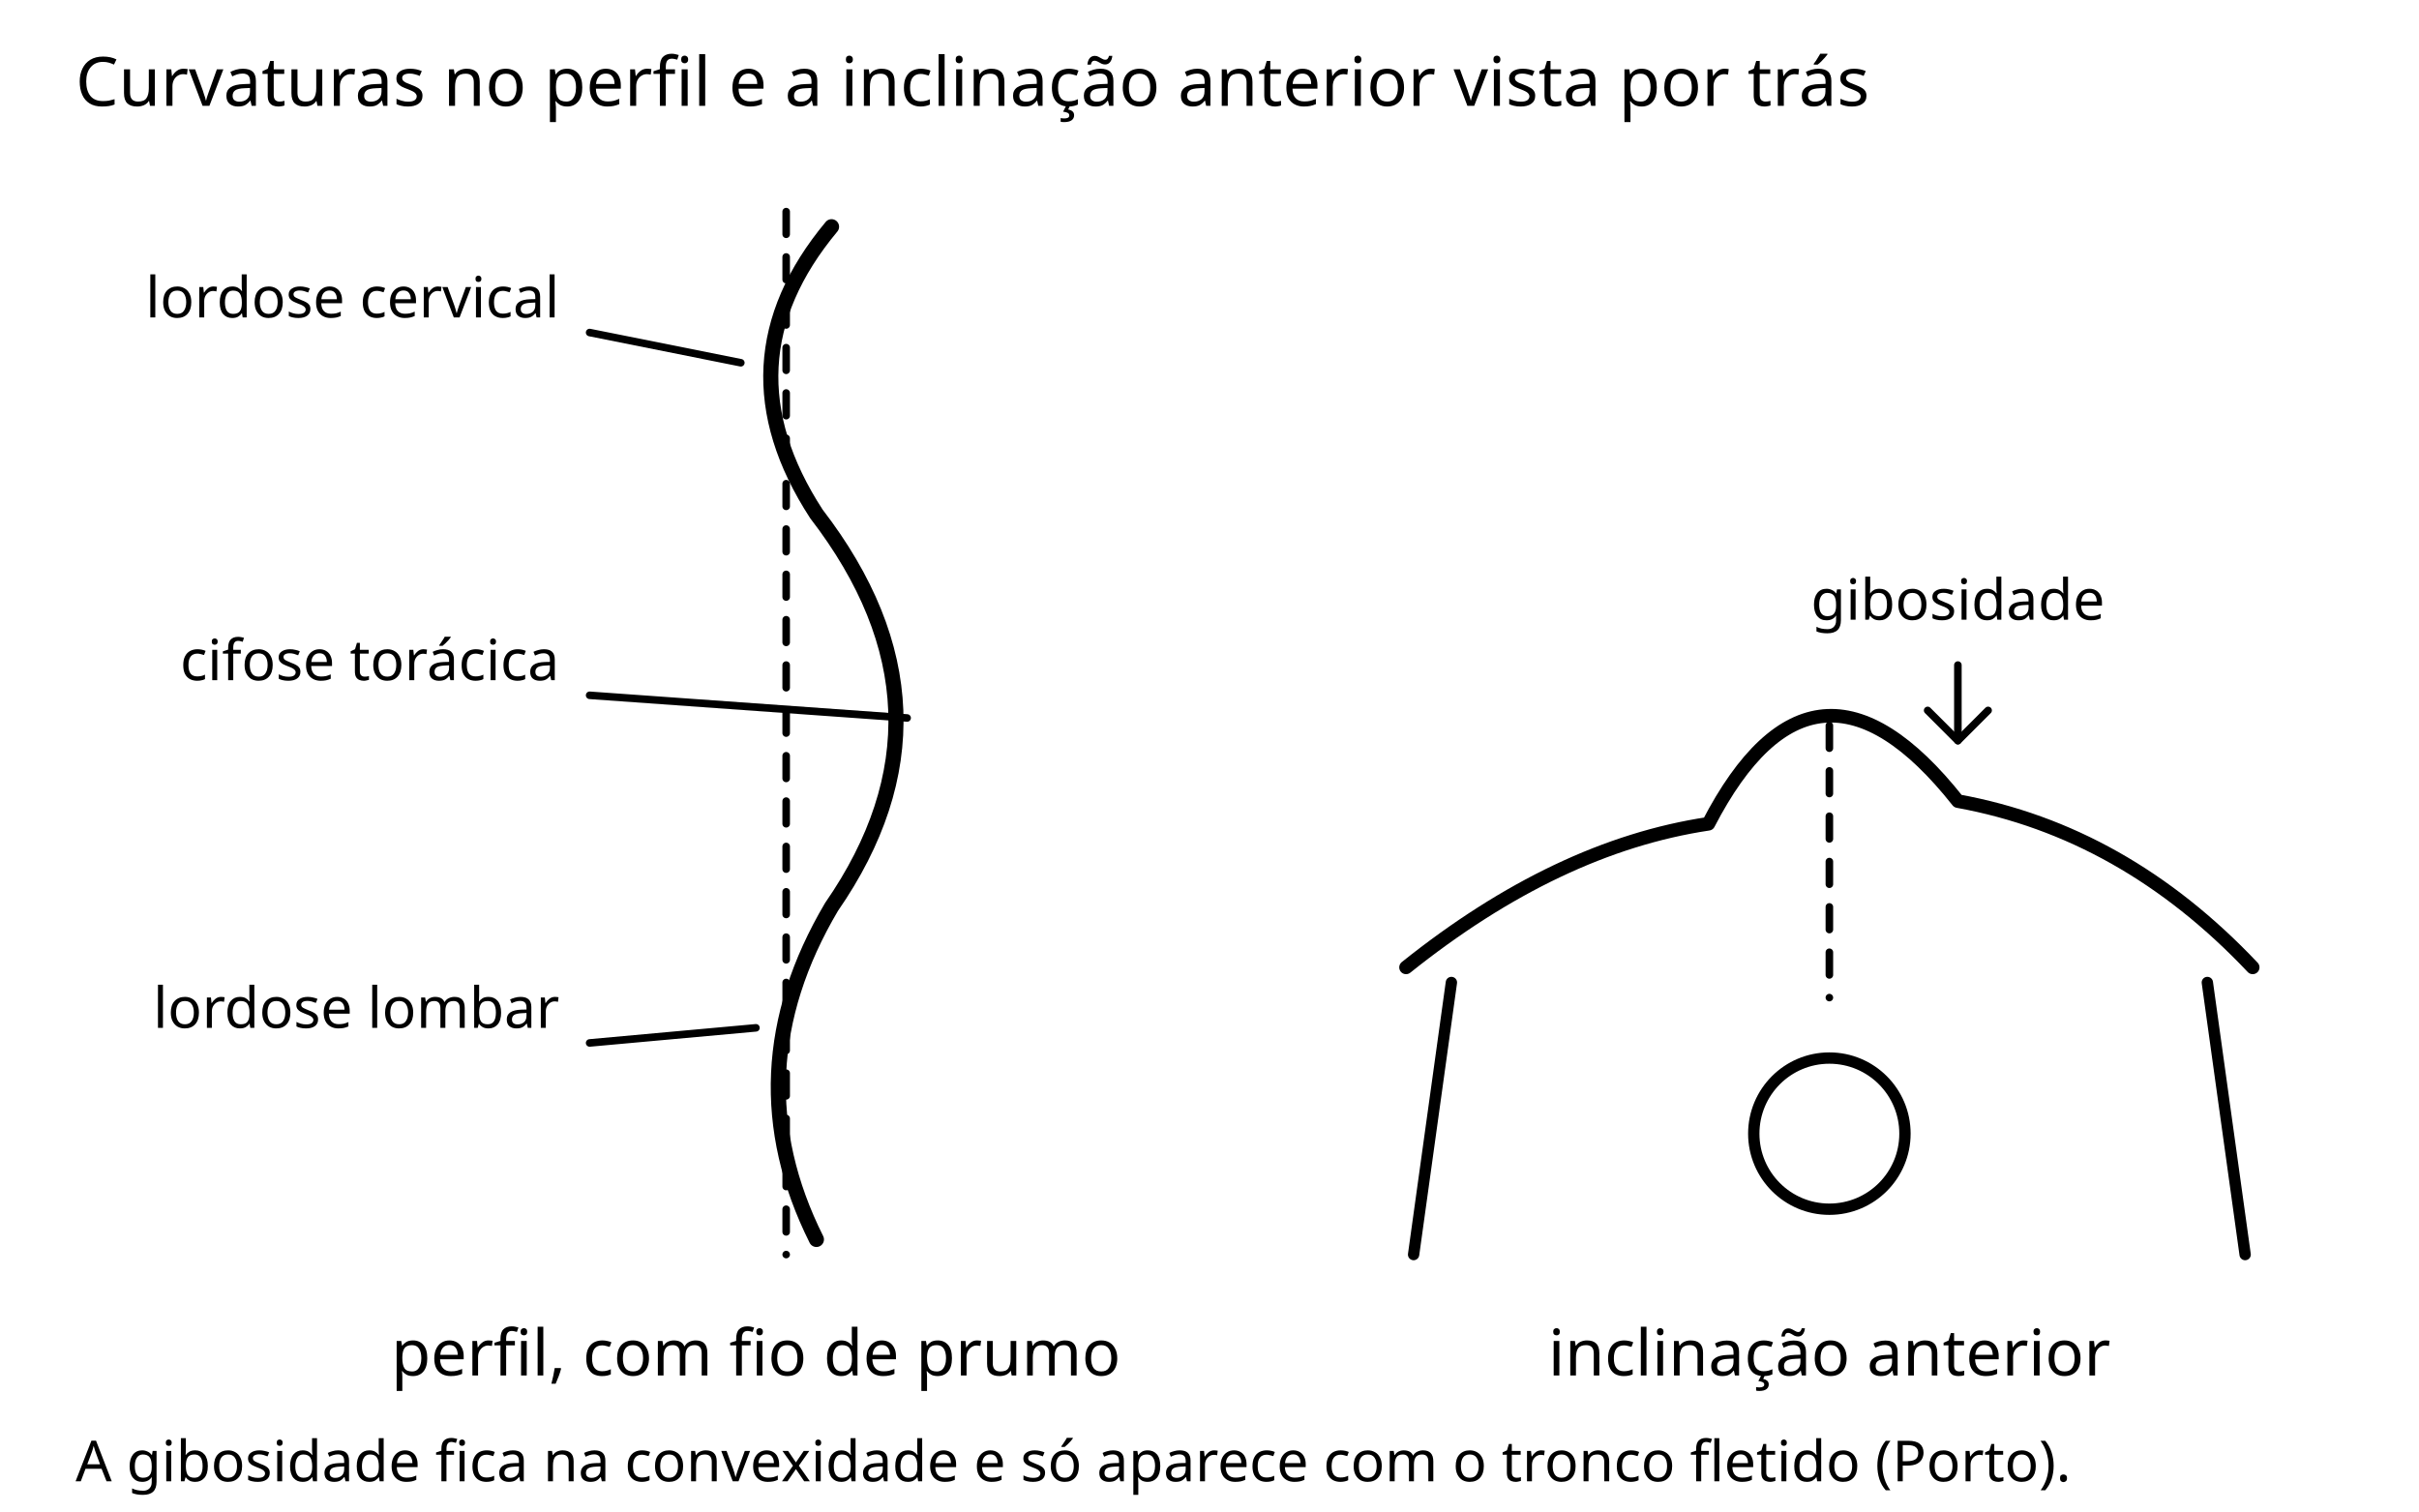
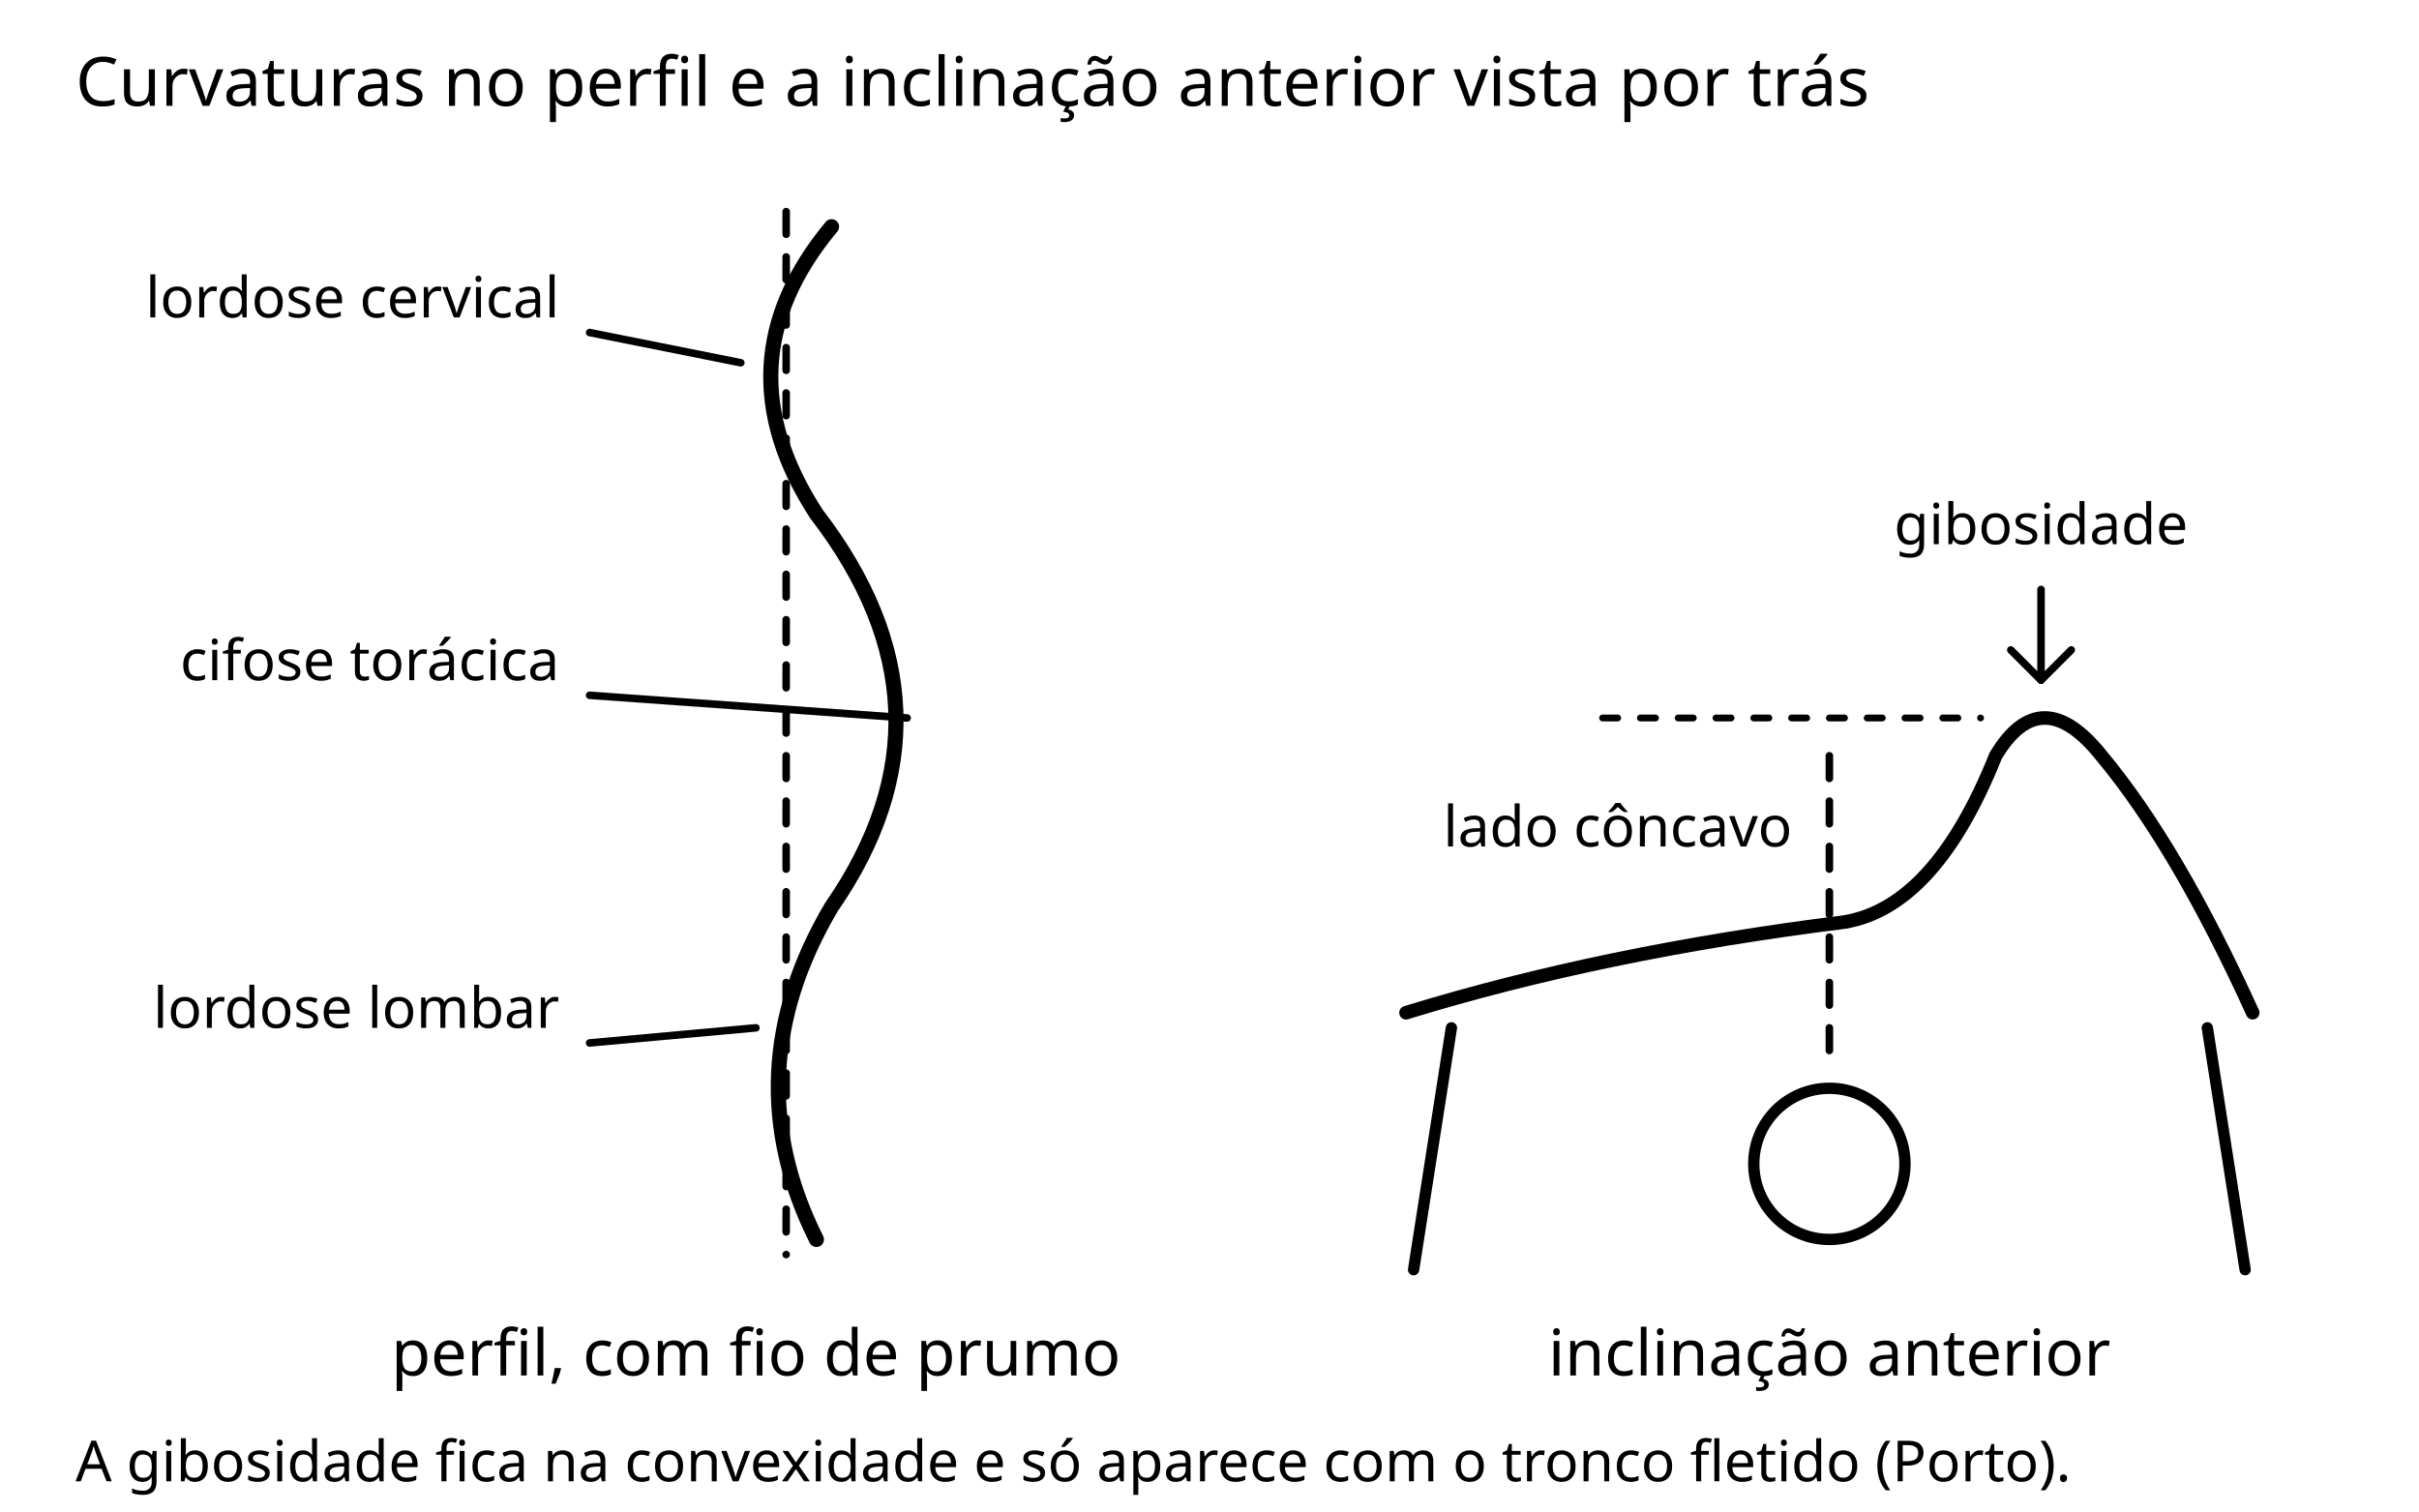
<svg xmlns="http://www.w3.org/2000/svg" viewBox="0 0 320 200" fill="none" stroke="currentColor" stroke-width="2" stroke-linecap="round" stroke-linejoin="round">
  <g font-family="sans-serif" font-size="9" fill="currentColor" stroke="none">
    <text x="10" y="14">Curvaturas no perfil e a inclinação anterior vista por trás</text>
  </g>
  <path d="M 104 28 L 104 166" stroke-width="1" stroke-dasharray="3 3" />
  <path d="M 110 30 Q 95 48, 108 68 Q 128 94, 110 120 Q 97 142, 108 164" stroke-width="2" />
  <path d="M 78 44 L 98 48" stroke-width="1" />
  <path d="M 78 92 L 120 95" stroke-width="1" />
  <path d="M 78 138 L 100 136" stroke-width="1" />
  <g font-family="sans-serif" font-size="7.5" fill="currentColor" stroke="none" text-anchor="end">
    <text x="74" y="42">lordose cervical</text>
    <text x="74" y="90">cifose torácica</text>
    <text x="74" y="136">lordose lombar</text>
  </g>
-   <path d="M 186 128 Q 206 112, 226 109 Q 240 82, 259 106 Q 281 110, 298 128" stroke-width="1.8" />
-   <path d="M 242 96 L 242 132" stroke-width="1" stroke-dasharray="3 3" />
-   <circle cx="242" cy="150" r="10" stroke-width="1.5" />
-   <path d="M 192 130 L 187 166" stroke-width="1.5" />
-   <path d="M 292 130 L 297 166" stroke-width="1.5" />
-   <path d="M 259 88 L 259 98" stroke-width="1" />
-   <path d="M 255 94 L 259 98 L 263 94" stroke-width="1" />
+   <path d="M 212 95 L 262 95" stroke-width="0.9" stroke-dasharray="2 3" />
+   <path d="M 186 134 Q 212 126, 244 122 Q 256 120, 264 100 Q 270 90, 278 100 Q 288 112, 298 134" stroke-width="1.8" />
+   <path d="M 242 100 L 242 140" stroke-width="1" stroke-dasharray="3 3" />
+   <circle cx="242" cy="154" r="10" stroke-width="1.5" />
+   <path d="M 192 136 L 187 168" stroke-width="1.5" />
+   <path d="M 292 136 L 297 168" stroke-width="1.5" />
+   <path d="M 270 78 L 270 90" stroke-width="1" />
+   <path d="M 266 86 L 270 90 L 274 86" stroke-width="1" />
  <g font-family="sans-serif" font-size="7.5" fill="currentColor" stroke="none" text-anchor="middle">
-     <text x="259" y="82">gibosidade</text>
+     <text x="270" y="72">gibosidade</text>
+     <text x="214" y="112">lado côncavo</text>
  </g>
  <g font-family="sans-serif" font-size="8.5" fill="currentColor" stroke="none" text-anchor="middle">
    <text x="100" y="182">perfil, com fio de prumo</text>
    <text x="242" y="182">inclinação anterior</text>
  </g>
  <g font-family="sans-serif" font-size="7.5" fill="currentColor" stroke="none">
    <text x="10" y="196">A gibosidade fica na convexidade e só aparece com o tronco fletido (Porto).</text>
  </g>
</svg>
